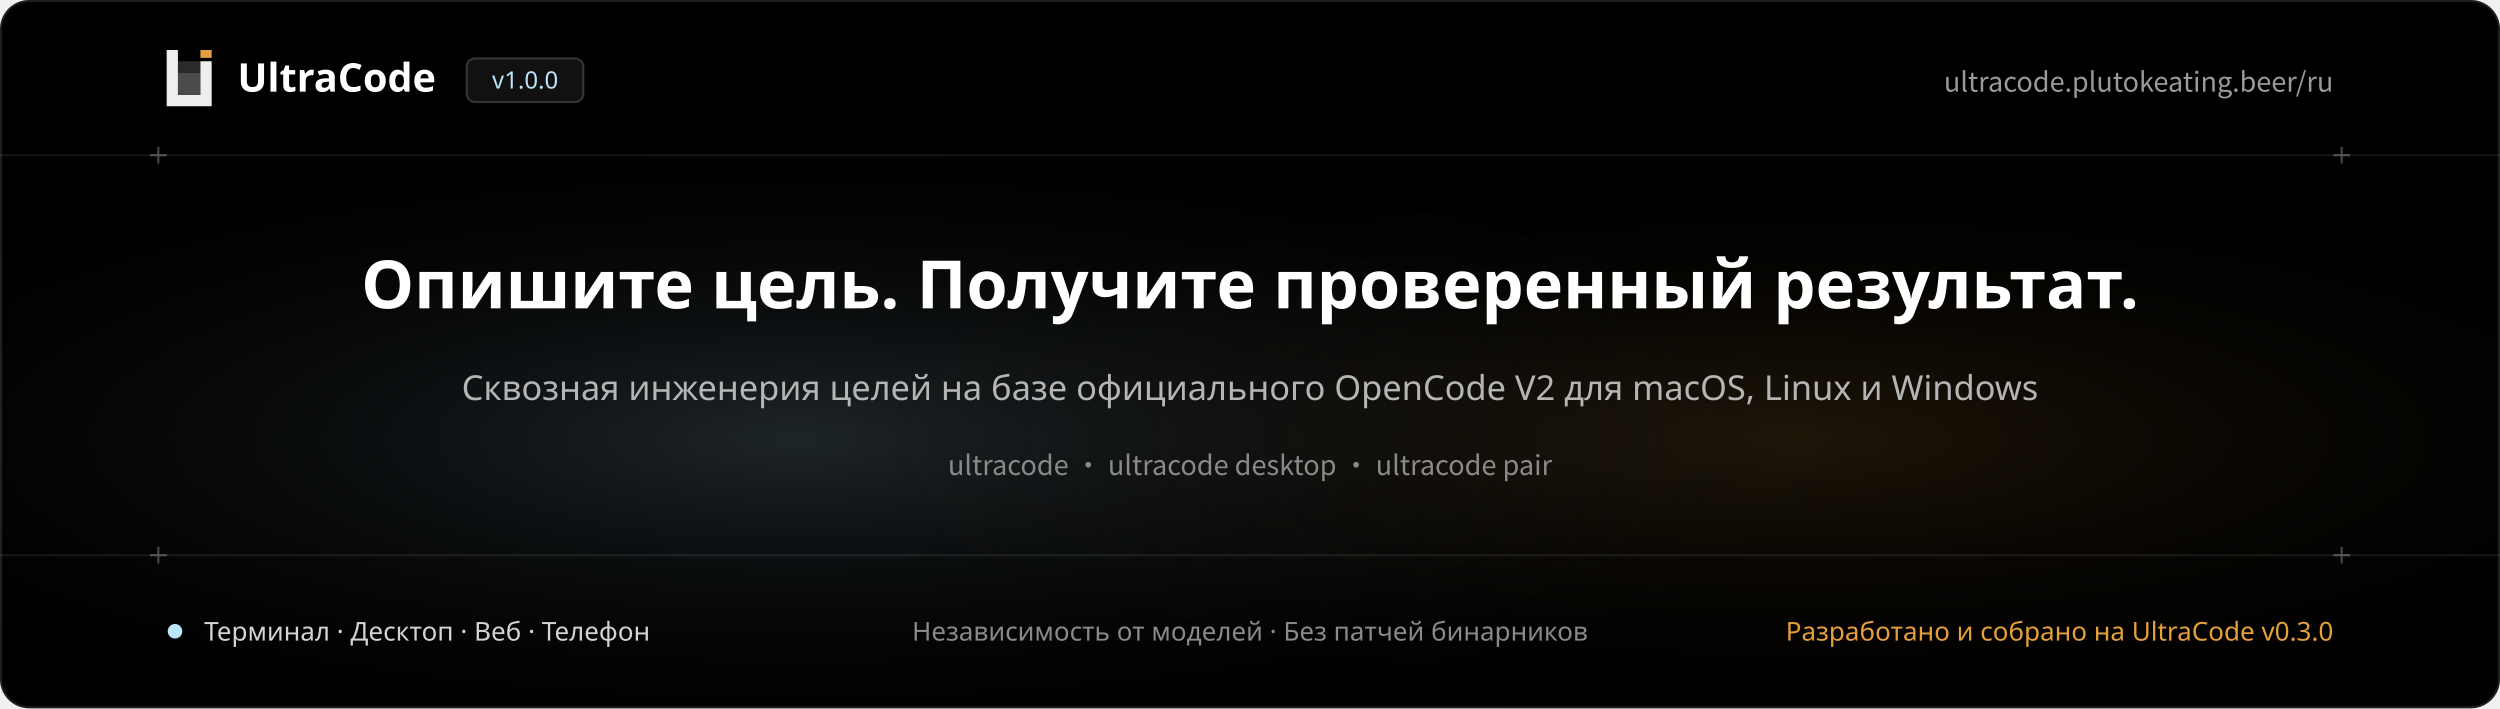
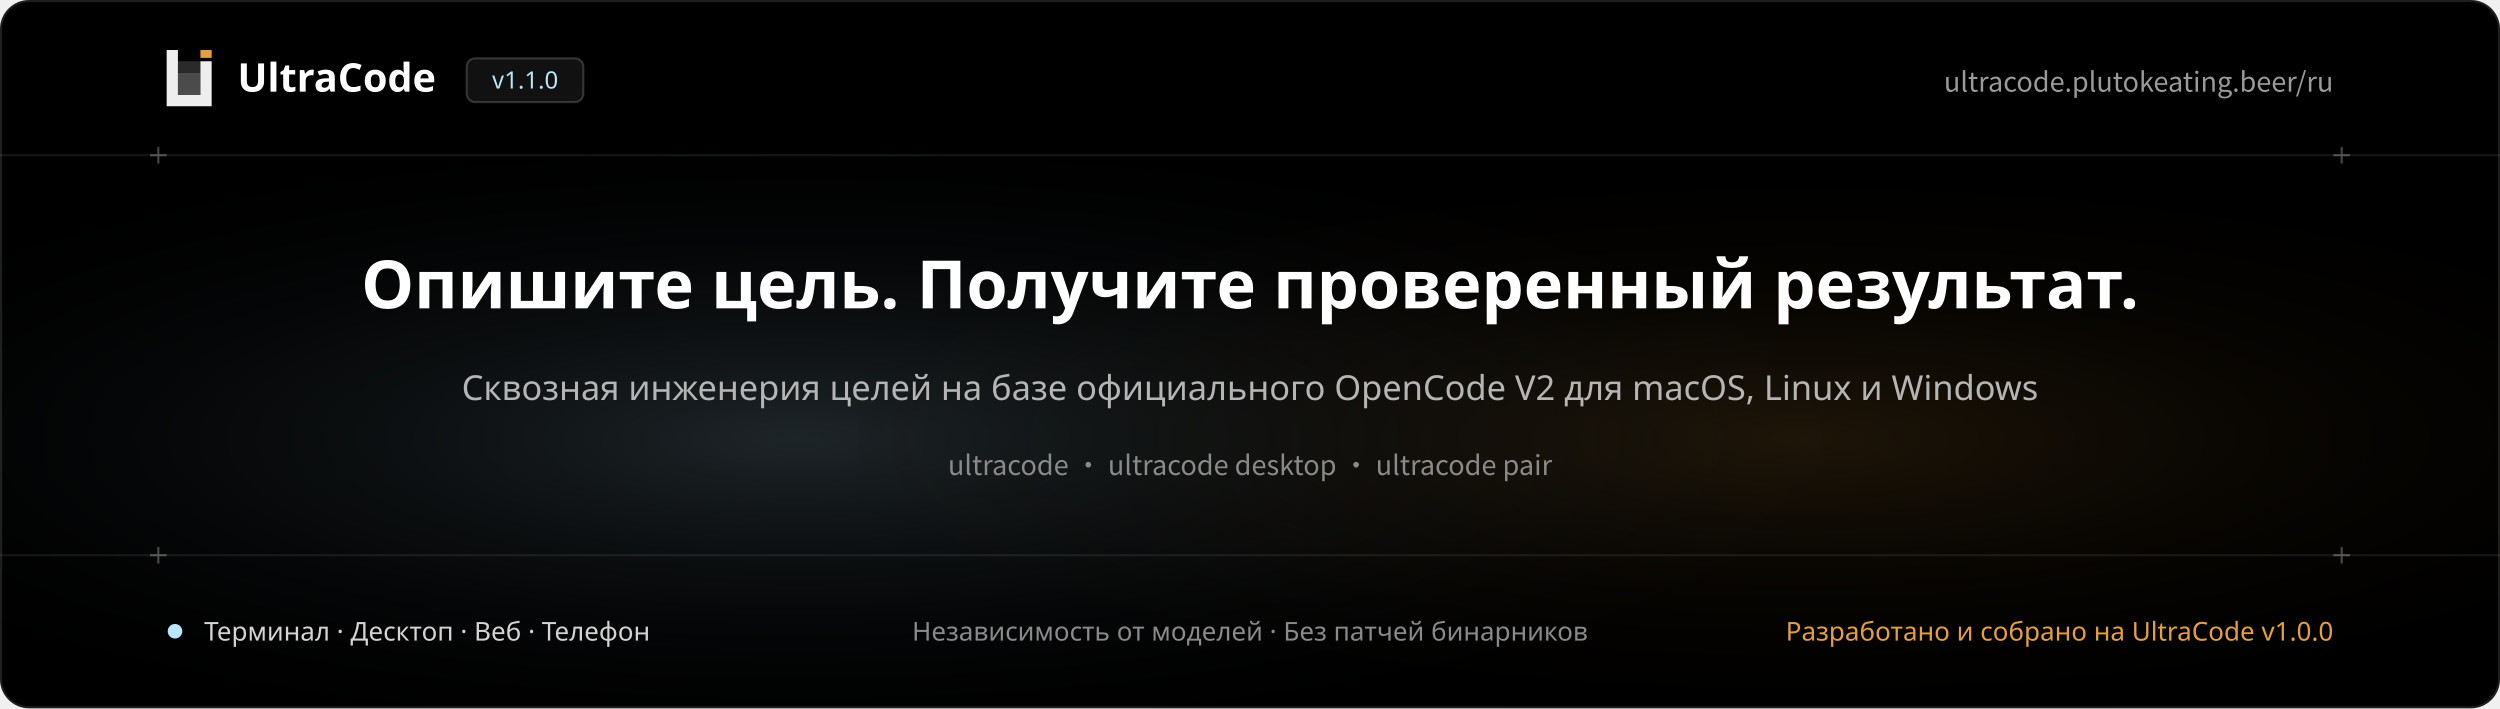
- <svg xmlns="http://www.w3.org/2000/svg" viewBox="0 0 1200 340" fill="none" direction="ltr" role="img" aria-label="UltraCode v1.0.0 — Опишите цель. Получите проверенный результат.">
+ <svg xmlns="http://www.w3.org/2000/svg" viewBox="0 0 1200 340" fill="none" direction="ltr" role="img" aria-label="UltraCode v1.1.0 — Опишите цель. Получите проверенный результат.">
  <defs>
    <radialGradient id="iceHorizon" cx="32%" cy="62%" r="46%">
      <stop offset="0%" stop-color="#BAE6FD" stop-opacity="0.16" />
      <stop offset="100%" stop-color="#000000" stop-opacity="0" />
    </radialGradient>
    <radialGradient id="amberHorizon" cx="72%" cy="62%" r="42%">
      <stop offset="0%" stop-color="#E5A03D" stop-opacity="0.13" />
      <stop offset="100%" stop-color="#000000" stop-opacity="0" />
    </radialGradient>
    <linearGradient id="topRim" x1="8%" y1="0%" x2="92%" y2="0%">
      <stop offset="0%" stop-color="#FFFFFF" stop-opacity="0" />
      <stop offset="28%" stop-color="#BAE6FD" stop-opacity="0.45" />
      <stop offset="50%" stop-color="#FFFFFF" stop-opacity="0.82" />
      <stop offset="72%" stop-color="#E5A03D" stop-opacity="0.42" />
      <stop offset="100%" stop-color="#FFFFFF" stop-opacity="0" />
    </linearGradient>
  </defs>
  <rect width="1200" height="340" rx="14" fill="#000000" />
  <rect width="1200" height="340" rx="14" fill="url(#iceHorizon)" />
  <rect width="1200" height="340" rx="14" fill="url(#amberHorizon)" />
  <rect x="0.5" y="0.5" width="1199" height="339" rx="13.5" stroke="#FFFFFF" stroke-opacity="0.12" />
  <line x1="96" y1="1" x2="1104" y2="1" stroke="url(#topRim)" stroke-width="1" />
  <line x1="0" y1="74.5" x2="1200" y2="74.5" stroke="#FFFFFF" stroke-opacity="0.08" />
  <line x1="0" y1="266.5" x2="1200" y2="266.5" stroke="#FFFFFF" stroke-opacity="0.08" />
  <path d="M76 70.5V78.5 M72 74.5H80 M1124 70.5V78.5 M1120 74.5H1128 M76 262.5V270.5 M72 266.5H80 M1124 262.5V270.5 M1120 266.5H1128" stroke="#FFFFFF" stroke-opacity="0.28" />
  <g transform="translate(80, 24)">
    <g transform="scale(0.09)">
      <path d="M60 120H180V240H60V120Z" fill="#4B4B4B" />
      <path d="M60 60H180V120H60V60Z" fill="#2A2A2A" />
      <path d="M0 0H60V240H180V60H240V300H0V0Z" fill="#EEEEEE" />
      <path d="M180 0H240V42H180V0Z" fill="#E5A03D" />
    </g>
    <text x="34" y="20" fill="#FFFFFF" font-family="ui-sans-serif, -apple-system, BlinkMacSystemFont, 'Segoe UI', 'Noto Sans', 'Ubuntu Sans', 'Noto Sans Arabic', 'Geeza Pro', 'SF Arabic', 'PingFang SC', 'Hiragino Sans GB', 'Noto Sans CJK SC', 'Noto Sans CJK TC', 'Microsoft YaHei', sans-serif" font-size="19" font-weight="600">UltraCode</text>
    <rect x="144" y="4" width="56" height="21" rx="4" fill="#111111" stroke="#FFFFFF" stroke-opacity="0.18" />
-     <text x="172" y="18.5" text-anchor="middle" fill="#BAE6FD" font-family="'JetBrains Mono', SFMono-Regular, Menlo, Consolas, 'Noto Sans Arabic', 'Geeza Pro', 'SF Arabic', 'PingFang SC', 'Noto Sans CJK SC', 'Noto Sans CJK TC', 'DejaVu Sans Mono', ui-monospace, monospace" font-size="11.5" font-weight="500">v1.0.0</text>
+     <text x="172" y="18.5" text-anchor="middle" fill="#BAE6FD" font-family="'JetBrains Mono', SFMono-Regular, Menlo, Consolas, 'Noto Sans Arabic', 'Geeza Pro', 'SF Arabic', 'PingFang SC', 'Noto Sans CJK SC', 'Noto Sans CJK TC', 'DejaVu Sans Mono', ui-monospace, monospace" font-size="11.5" font-weight="500">v1.1.0</text>
  </g>
  <text x="1120" y="44" text-anchor="end" fill="#9A9A9A" font-family="'JetBrains Mono', SFMono-Regular, Menlo, Consolas, 'Noto Sans Arabic', 'Geeza Pro', 'SF Arabic', 'PingFang SC', 'Noto Sans CJK SC', 'Noto Sans CJK TC', 'DejaVu Sans Mono', ui-monospace, monospace" font-size="13">ultracode.plutokeating.beer/ru</text>
  <text x="600" y="148" text-anchor="middle" fill="#FFFFFF" font-family="ui-sans-serif, -apple-system, BlinkMacSystemFont, 'Segoe UI', 'Noto Sans', 'Ubuntu Sans', 'Noto Sans Arabic', 'Geeza Pro', 'SF Arabic', 'PingFang SC', 'Hiragino Sans GB', 'Noto Sans CJK SC', 'Noto Sans CJK TC', 'Microsoft YaHei', sans-serif" font-size="32" font-weight="600">Опишите цель. Получите проверенный результат.</text>
  <text x="600" y="192" text-anchor="middle" fill="#B5B5B5" font-family="ui-sans-serif, -apple-system, BlinkMacSystemFont, 'Segoe UI', 'Noto Sans', 'Ubuntu Sans', 'Noto Sans Arabic', 'Geeza Pro', 'SF Arabic', 'PingFang SC', 'Hiragino Sans GB', 'Noto Sans CJK SC', 'Noto Sans CJK TC', 'Microsoft YaHei', sans-serif" font-size="16.5">Сквозная инженерия целей на базе официального OpenCode V2 для macOS, Linux и Windows</text>
  <text x="600" y="228" text-anchor="middle" fill="#8A8A8A" font-family="'JetBrains Mono', SFMono-Regular, Menlo, Consolas, 'Noto Sans Arabic', 'Geeza Pro', 'SF Arabic', 'PingFang SC', 'Noto Sans CJK SC', 'Noto Sans CJK TC', 'DejaVu Sans Mono', ui-monospace, monospace" font-size="13">ultracode   ·   ultracode desktop   ·   ultracode pair</text>
  <circle cx="84" cy="303" r="3.5" fill="#BAE6FD" />
  <text x="98" y="307.5" fill="#D4D4D4" font-family="ui-sans-serif, -apple-system, BlinkMacSystemFont, 'Segoe UI', 'Noto Sans', 'Ubuntu Sans', 'Noto Sans Arabic', 'Geeza Pro', 'SF Arabic', 'PingFang SC', 'Hiragino Sans GB', 'Noto Sans CJK SC', 'Noto Sans CJK TC', 'Microsoft YaHei', sans-serif" font-size="12.5">Терминал · Десктоп · Веб · Телефон</text>
  <text x="600" y="307.5" text-anchor="middle" fill="#8A8A8A" font-family="ui-sans-serif, -apple-system, BlinkMacSystemFont, 'Segoe UI', 'Noto Sans', 'Ubuntu Sans', 'Noto Sans Arabic', 'Geeza Pro', 'SF Arabic', 'PingFang SC', 'Hiragino Sans GB', 'Noto Sans CJK SC', 'Noto Sans CJK TC', 'Microsoft YaHei', sans-serif" font-size="12.5">Независимость от моделей · Без патчей бинарников</text>
-   <text x="1120" y="307.5" text-anchor="end" fill="#E5A03D" font-family="ui-sans-serif, -apple-system, BlinkMacSystemFont, 'Segoe UI', 'Noto Sans', 'Ubuntu Sans', 'Noto Sans Arabic', 'Geeza Pro', 'SF Arabic', 'PingFang SC', 'Hiragino Sans GB', 'Noto Sans CJK SC', 'Noto Sans CJK TC', 'Microsoft YaHei', sans-serif" font-size="12.5">Разработано и собрано на UltraCode v0.3.0</text>
+   <text x="1120" y="307.5" text-anchor="end" fill="#E5A03D" font-family="ui-sans-serif, -apple-system, BlinkMacSystemFont, 'Segoe UI', 'Noto Sans', 'Ubuntu Sans', 'Noto Sans Arabic', 'Geeza Pro', 'SF Arabic', 'PingFang SC', 'Hiragino Sans GB', 'Noto Sans CJK SC', 'Noto Sans CJK TC', 'Microsoft YaHei', sans-serif" font-size="12.5">Разработано и собрано на UltraCode v1.0.0</text>
</svg>
